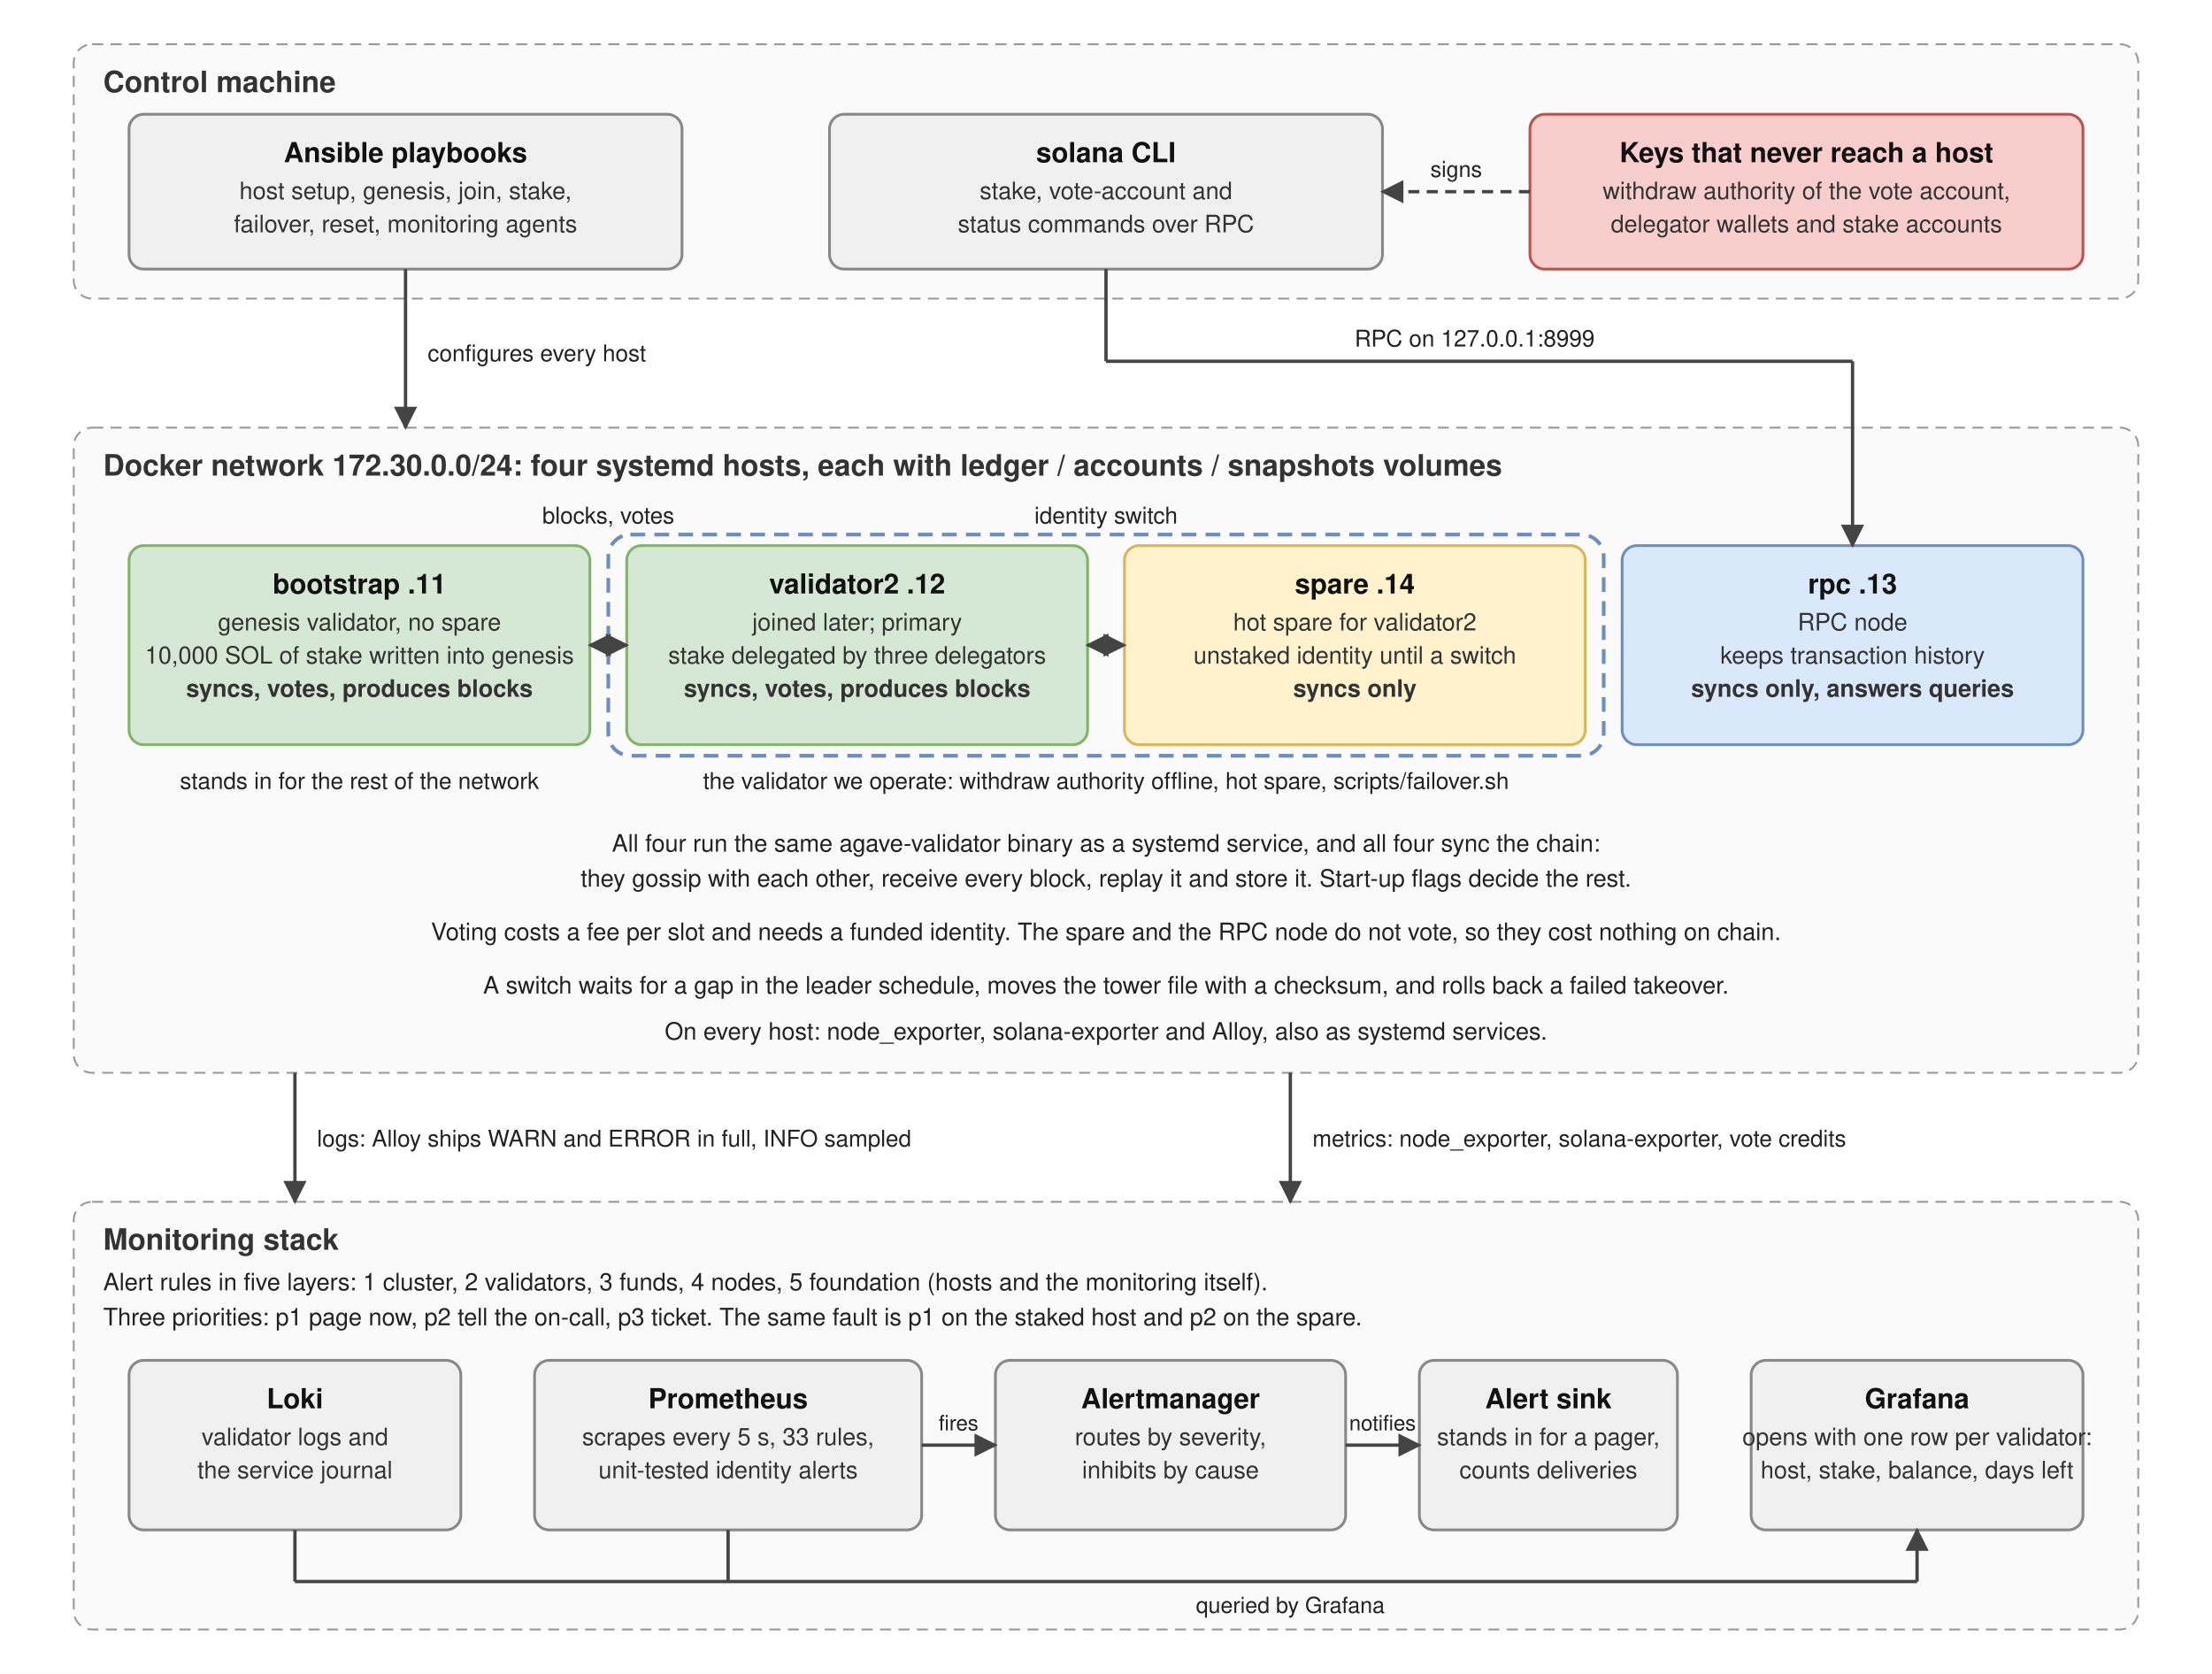
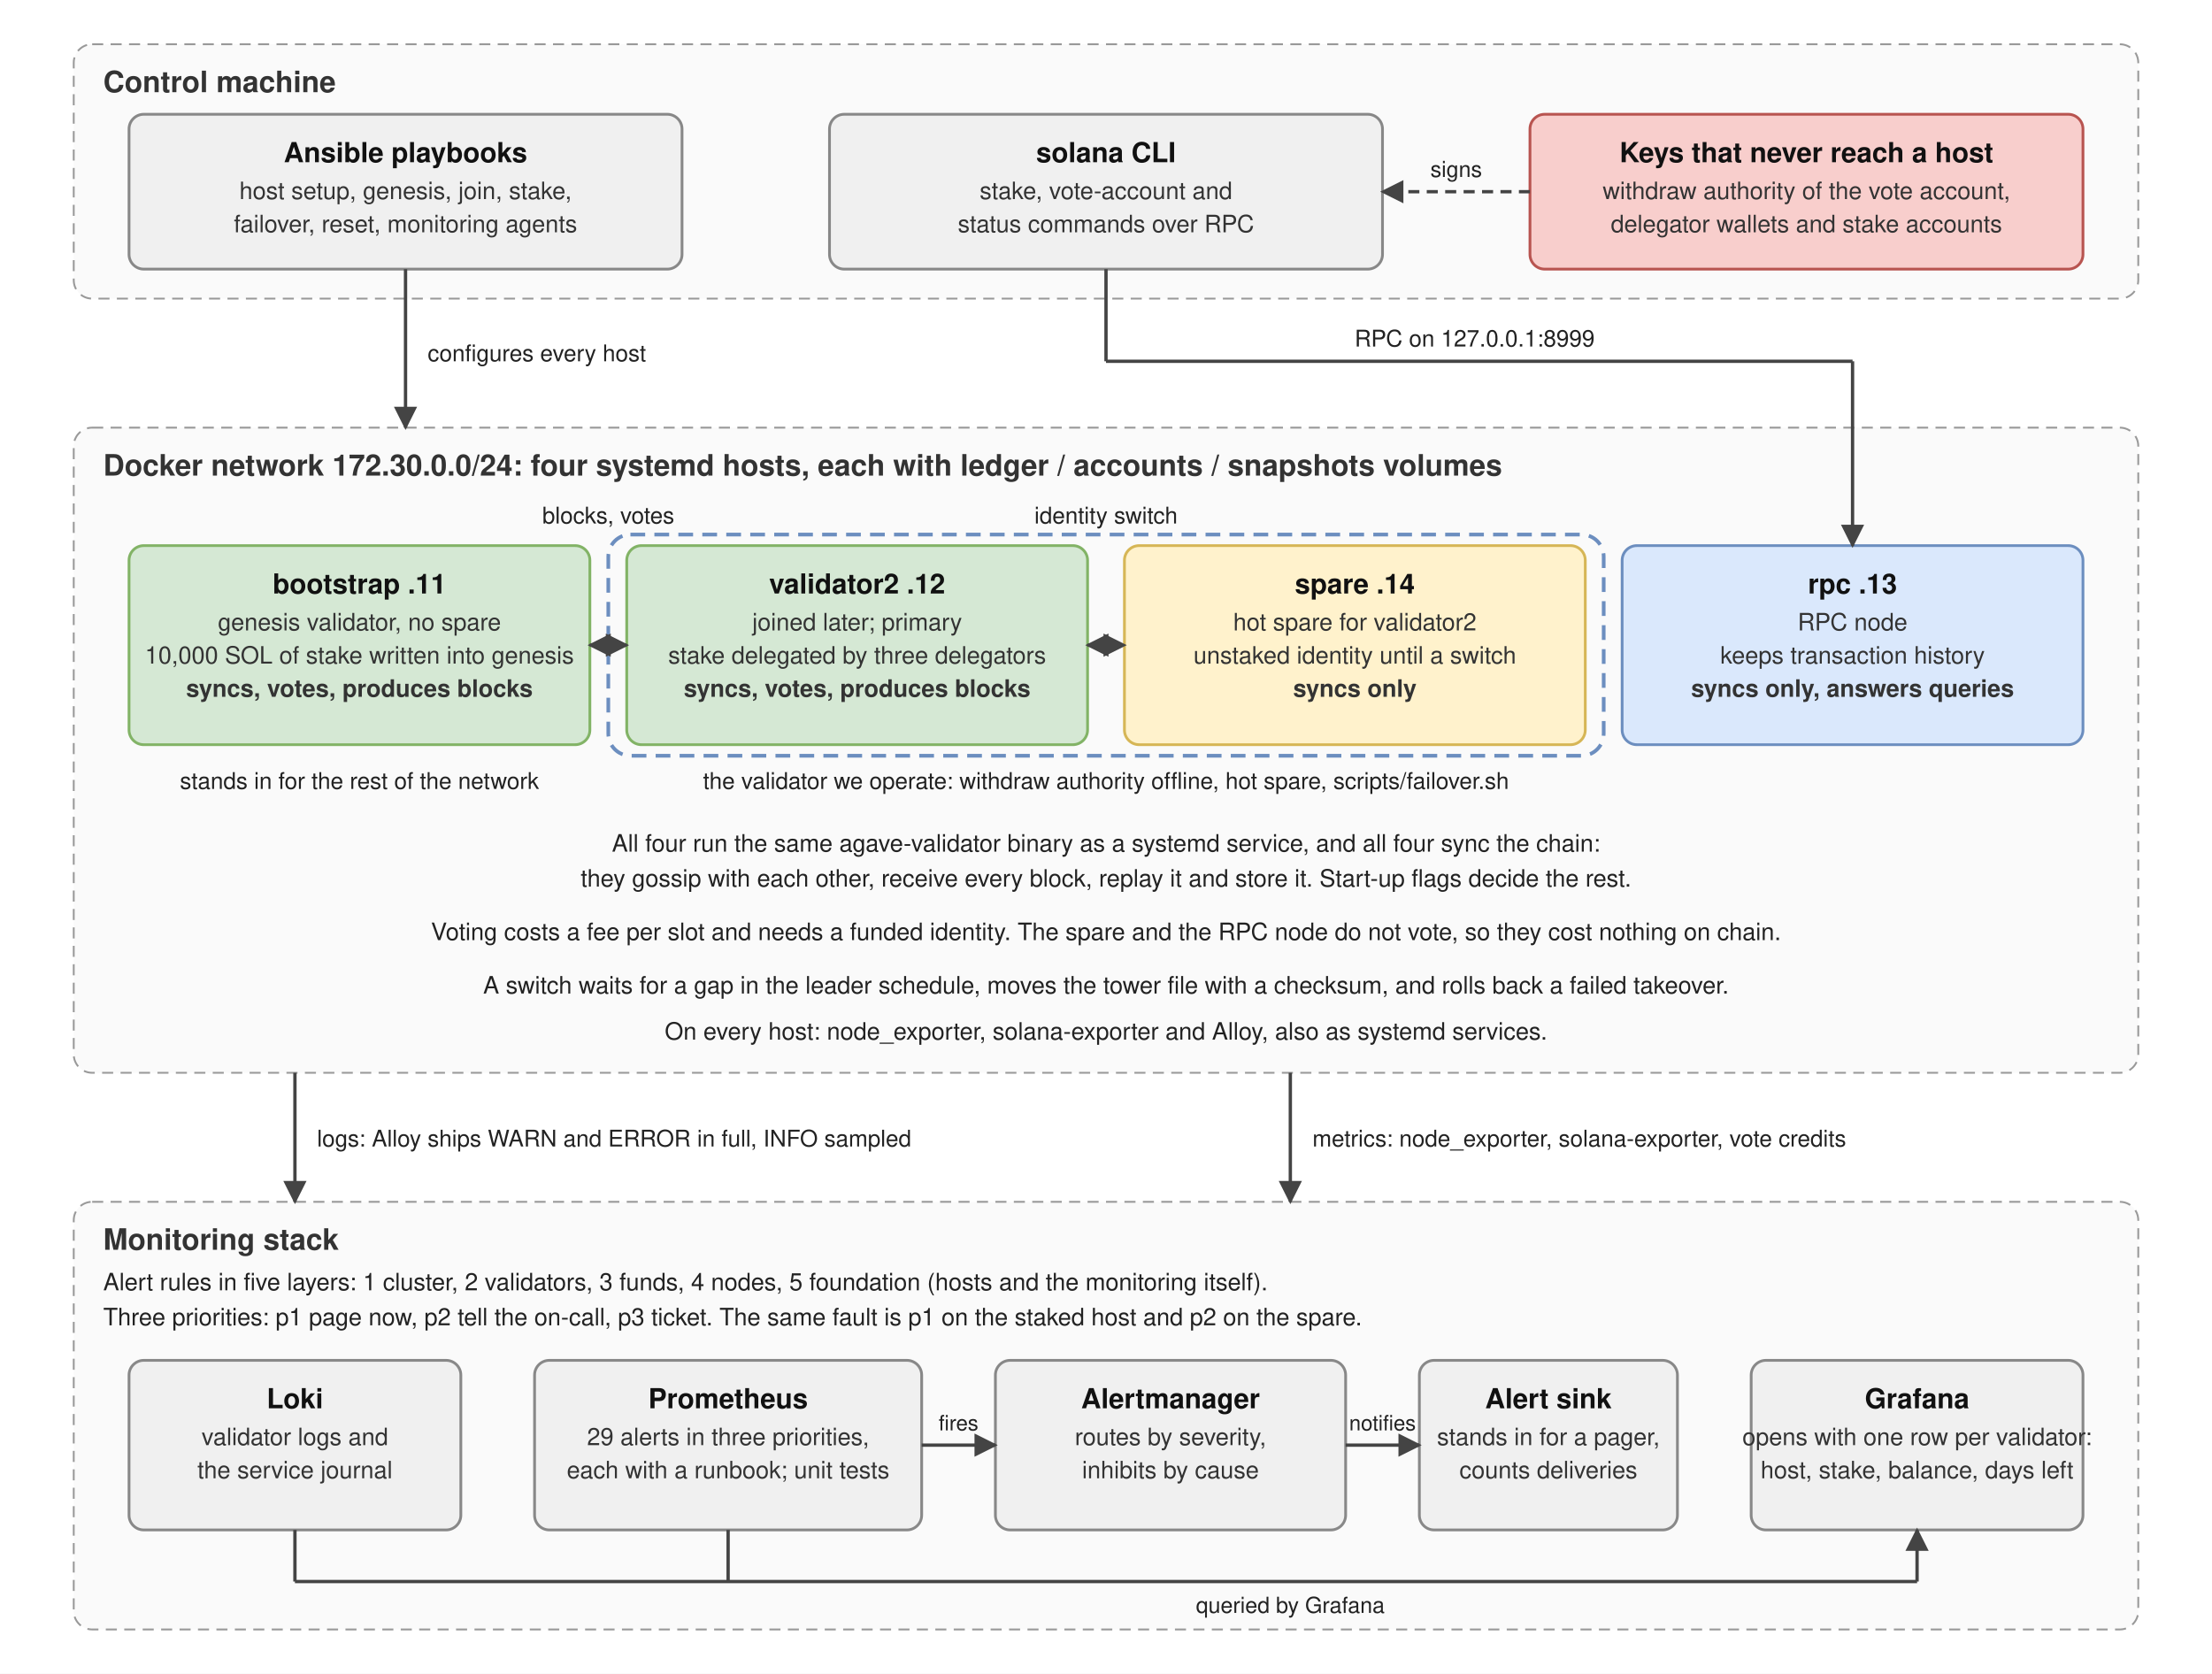
<svg xmlns="http://www.w3.org/2000/svg" viewBox="0 0 1200 908" width="1200" height="908" font-family="Helvetica, Arial, sans-serif">
  <defs>
    <marker id="a" viewBox="0 0 10 10" refX="9" refY="5" markerWidth="7" markerHeight="7" orient="auto-start-reverse">
      <path d="M0,0 L10,5 L0,10 z" fill="#444" />
    </marker>
  </defs>
  <rect width="1200" height="908" fill="#ffffff" />
  <rect x="40" y="24" width="1120" height="138" rx="10" fill="#fafafa" stroke="#999" stroke-dasharray="6 4" />
  <text x="56" y="50" font-size="16" font-weight="bold" fill="#333">Control machine</text>
  <rect x="70" y="62" width="300" height="84" rx="8" fill="#f0f0f0" stroke="#888888" stroke-width="1.5" />
  <text x="220.0" y="88" font-size="15" text-anchor="middle" fill="#111" font-weight="bold">Ansible playbooks</text>
  <text x="220.0" y="108" font-size="13" text-anchor="middle" fill="#333">host setup, genesis, join, stake,</text>
  <text x="220.0" y="126" font-size="13" text-anchor="middle" fill="#333">failover, reset, monitoring agents</text>
  <rect x="450" y="62" width="300" height="84" rx="8" fill="#f0f0f0" stroke="#888888" stroke-width="1.5" />
  <text x="600.0" y="88" font-size="15" text-anchor="middle" fill="#111" font-weight="bold">solana CLI</text>
  <text x="600.0" y="108" font-size="13" text-anchor="middle" fill="#333">stake, vote-account and</text>
  <text x="600.0" y="126" font-size="13" text-anchor="middle" fill="#333">status commands over RPC</text>
  <rect x="830" y="62" width="300" height="84" rx="8" fill="#f8cecc" stroke="#b85450" stroke-width="1.5" />
  <text x="980.0" y="88" font-size="15" text-anchor="middle" fill="#111" font-weight="bold">Keys that never reach a host</text>
  <text x="980.0" y="108" font-size="13" text-anchor="middle" fill="#333">withdraw authority of the vote account,</text>
  <text x="980.0" y="126" font-size="13" text-anchor="middle" fill="#333">delegator wallets and stake accounts</text>
  <line x1="830" y1="104" x2="750" y2="104" stroke="#444" stroke-width="1.8" stroke-dasharray="6 4" marker-end="url(#a)" />
  <text x="790" y="96" font-size="12" text-anchor="middle" fill="#222">signs</text>
  <rect x="40" y="232" width="1120" height="350" rx="10" fill="#fafafa" stroke="#999" stroke-dasharray="6 4" />
  <text x="56" y="258" font-size="16" font-weight="bold" fill="#333">Docker network 172.30.0.0/24: four systemd hosts, each with ledger / accounts / snapshots volumes</text>
  <rect x="330" y="290" width="540" height="120" rx="12" fill="none" stroke="#6c8ebf" stroke-width="2" stroke-dasharray="8 5" />
  <rect x="70" y="296" width="250" height="108" rx="8" fill="#d5e8d4" stroke="#82b366" stroke-width="1.5" />
  <text x="195.0" y="322" font-size="15" text-anchor="middle" fill="#111" font-weight="bold">bootstrap  .11</text>
  <text x="195.0" y="342" font-size="13" text-anchor="middle" fill="#333">genesis validator, no spare</text>
  <text x="195.0" y="360" font-size="13" text-anchor="middle" fill="#333">10,000 SOL of stake written into genesis</text>
  <text x="195.0" y="378" font-size="13" text-anchor="middle" fill="#333" font-weight="bold">syncs, votes, produces blocks</text>
  <rect x="340" y="296" width="250" height="108" rx="8" fill="#d5e8d4" stroke="#82b366" stroke-width="1.5" />
  <text x="465.0" y="322" font-size="15" text-anchor="middle" fill="#111" font-weight="bold">validator2  .12</text>
  <text x="465.0" y="342" font-size="13" text-anchor="middle" fill="#333">joined later; primary</text>
  <text x="465.0" y="360" font-size="13" text-anchor="middle" fill="#333">stake delegated by three delegators</text>
  <text x="465.0" y="378" font-size="13" text-anchor="middle" fill="#333" font-weight="bold">syncs, votes, produces blocks</text>
  <rect x="610" y="296" width="250" height="108" rx="8" fill="#fff2cc" stroke="#d6b656" stroke-width="1.5" />
  <text x="735.0" y="322" font-size="15" text-anchor="middle" fill="#111" font-weight="bold">spare  .14</text>
  <text x="735.0" y="342" font-size="13" text-anchor="middle" fill="#333">hot spare for validator2</text>
  <text x="735.0" y="360" font-size="13" text-anchor="middle" fill="#333">unstaked identity until a switch</text>
  <text x="735.0" y="378" font-size="13" text-anchor="middle" fill="#333" font-weight="bold">syncs only</text>
  <rect x="880" y="296" width="250" height="108" rx="8" fill="#dae8fc" stroke="#6c8ebf" stroke-width="1.5" />
  <text x="1005.0" y="322" font-size="15" text-anchor="middle" fill="#111" font-weight="bold">rpc  .13</text>
  <text x="1005.0" y="342" font-size="13" text-anchor="middle" fill="#333">RPC node</text>
  <text x="1005.0" y="360" font-size="13" text-anchor="middle" fill="#333">keeps transaction history</text>
  <text x="1005.0" y="378" font-size="13" text-anchor="middle" fill="#333" font-weight="bold">syncs only, answers queries</text>
  <text x="330" y="284" font-size="12.5" text-anchor="middle" fill="#222">blocks, votes</text>
  <line x1="320" y1="350" x2="340" y2="350" stroke="#444" stroke-width="1.8" marker-start="url(#a)" marker-end="url(#a)" />
  <text x="600" y="284" font-size="12.5" text-anchor="middle" fill="#222">identity switch</text>
  <line x1="590" y1="350" x2="610" y2="350" stroke="#444" stroke-width="1.8" stroke-dasharray="6 4" marker-start="url(#a)" marker-end="url(#a)" />
  <text x="195" y="428" font-size="12.5" text-anchor="middle" fill="#222">stands in for the rest of the network</text>
  <text x="600" y="428" font-size="12.5" text-anchor="middle" fill="#222">the validator we operate: withdraw authority offline, hot spare, scripts/failover.sh</text>
  <text x="600" y="462" font-size="13" text-anchor="middle" fill="#222">All four run the same agave-validator binary as a systemd service, and all four sync the chain:</text>
  <text x="600" y="481" font-size="13" text-anchor="middle" fill="#222">they gossip with each other, receive every block, replay it and store it. Start-up flags decide the rest.</text>
  <text x="600" y="510" font-size="13" text-anchor="middle" fill="#222">Voting costs a fee per slot and needs a funded identity. The spare and the RPC node do not vote, so they cost nothing on chain.</text>
  <text x="600" y="539" font-size="13" text-anchor="middle" fill="#222">A switch waits for a gap in the leader schedule, moves the tower file with a checksum, and rolls back a failed takeover.</text>
  <text x="600" y="564" font-size="13" text-anchor="middle" fill="#222">On every host: node_exporter, solana-exporter and Alloy, also as systemd services.</text>
  <line x1="220" y1="146" x2="220" y2="232" stroke="#444" stroke-width="1.8" marker-end="url(#a)" />
  <text x="232" y="196" font-size="12.5" text-anchor="start" fill="#222">configures every host</text>
  <line x1="600" y1="146" x2="600" y2="196" stroke="#444" stroke-width="1.8" />
  <line x1="600" y1="196" x2="1005" y2="196" stroke="#444" stroke-width="1.8" />
  <line x1="1005" y1="196" x2="1005" y2="296" stroke="#444" stroke-width="1.8" marker-end="url(#a)" />
  <text x="800" y="188" font-size="12.5" text-anchor="middle" fill="#222">RPC on 127.0.0.1:8999</text>
  <rect x="40" y="652" width="1120" height="232" rx="10" fill="#fafafa" stroke="#999" stroke-dasharray="6 4" />
  <text x="56" y="678" font-size="16" font-weight="bold" fill="#333">Monitoring stack</text>
  <text x="56" y="700" font-size="13" text-anchor="start" fill="#222">Alert rules in five layers: 1 cluster, 2 validators, 3 funds, 4 nodes, 5 foundation (hosts and the monitoring itself).</text>
  <text x="56" y="719" font-size="13" text-anchor="start" fill="#222">Three priorities: p1 page now, p2 tell the on-call, p3 ticket. The same fault is p1 on the staked host and p2 on the spare.</text>
  <rect x="70" y="738" width="180" height="92" rx="8" fill="#f0f0f0" stroke="#888888" stroke-width="1.5" />
  <text x="160.0" y="764" font-size="15" text-anchor="middle" fill="#111" font-weight="bold">Loki</text>
  <text x="160.0" y="784" font-size="13" text-anchor="middle" fill="#333">validator logs and</text>
  <text x="160.0" y="802" font-size="13" text-anchor="middle" fill="#333">the service journal</text>
  <rect x="290" y="738" width="210" height="92" rx="8" fill="#f0f0f0" stroke="#888888" stroke-width="1.5" />
  <text x="395.0" y="764" font-size="15" text-anchor="middle" fill="#111" font-weight="bold">Prometheus</text>
-   <text x="395.0" y="784" font-size="13" text-anchor="middle" fill="#333">scrapes every 5 s, 33 rules,</text>
-   <text x="395.0" y="802" font-size="13" text-anchor="middle" fill="#333">unit-tested identity alerts</text>
+   <text x="395.0" y="784" font-size="13" text-anchor="middle" fill="#333">29 alerts in three priorities,</text>
+   <text x="395.0" y="802" font-size="13" text-anchor="middle" fill="#333">each with a runbook; unit tests</text>
  <rect x="540" y="738" width="190" height="92" rx="8" fill="#f0f0f0" stroke="#888888" stroke-width="1.5" />
  <text x="635.0" y="764" font-size="15" text-anchor="middle" fill="#111" font-weight="bold">Alertmanager</text>
  <text x="635.0" y="784" font-size="13" text-anchor="middle" fill="#333">routes by severity,</text>
  <text x="635.0" y="802" font-size="13" text-anchor="middle" fill="#333">inhibits by cause</text>
  <rect x="770" y="738" width="140" height="92" rx="8" fill="#f0f0f0" stroke="#888888" stroke-width="1.5" />
  <text x="840.0" y="764" font-size="15" text-anchor="middle" fill="#111" font-weight="bold">Alert sink</text>
  <text x="840.0" y="784" font-size="13" text-anchor="middle" fill="#333">stands in for a pager,</text>
  <text x="840.0" y="802" font-size="13" text-anchor="middle" fill="#333">counts deliveries</text>
  <rect x="950" y="738" width="180" height="92" rx="8" fill="#f0f0f0" stroke="#888888" stroke-width="1.5" />
  <text x="1040.0" y="764" font-size="15" text-anchor="middle" fill="#111" font-weight="bold">Grafana</text>
  <text x="1040.0" y="784" font-size="13" text-anchor="middle" fill="#333">opens with one row per validator:</text>
  <text x="1040.0" y="802" font-size="13" text-anchor="middle" fill="#333">host, stake, balance, days left</text>
  <line x1="500" y1="784" x2="540" y2="784" stroke="#444" stroke-width="1.8" marker-end="url(#a)" />
  <line x1="730" y1="784" x2="770" y2="784" stroke="#444" stroke-width="1.8" marker-end="url(#a)" />
  <text x="520" y="776" font-size="11.5" text-anchor="middle" fill="#222">fires</text>
  <text x="750" y="776" font-size="11.5" text-anchor="middle" fill="#222">notifies</text>
  <line x1="160" y1="830" x2="160" y2="858" stroke="#444" stroke-width="1.8" />
  <line x1="395" y1="830" x2="395" y2="858" stroke="#444" stroke-width="1.8" />
  <line x1="160" y1="858" x2="1040" y2="858" stroke="#444" stroke-width="1.8" />
  <line x1="1040" y1="858" x2="1040" y2="830" stroke="#444" stroke-width="1.8" marker-end="url(#a)" />
  <text x="700" y="875" font-size="12" text-anchor="middle" fill="#222">queried by Grafana</text>
  <line x1="160" y1="582" x2="160" y2="652" stroke="#444" stroke-width="1.8" marker-end="url(#a)" />
  <text x="172" y="622" font-size="12.5" text-anchor="start" fill="#222">logs: Alloy ships WARN and ERROR in full, INFO sampled</text>
  <line x1="700" y1="582" x2="700" y2="652" stroke="#444" stroke-width="1.8" marker-end="url(#a)" />
  <text x="712" y="622" font-size="12.5" text-anchor="start" fill="#222">metrics: node_exporter, solana-exporter, vote credits</text>
</svg>
